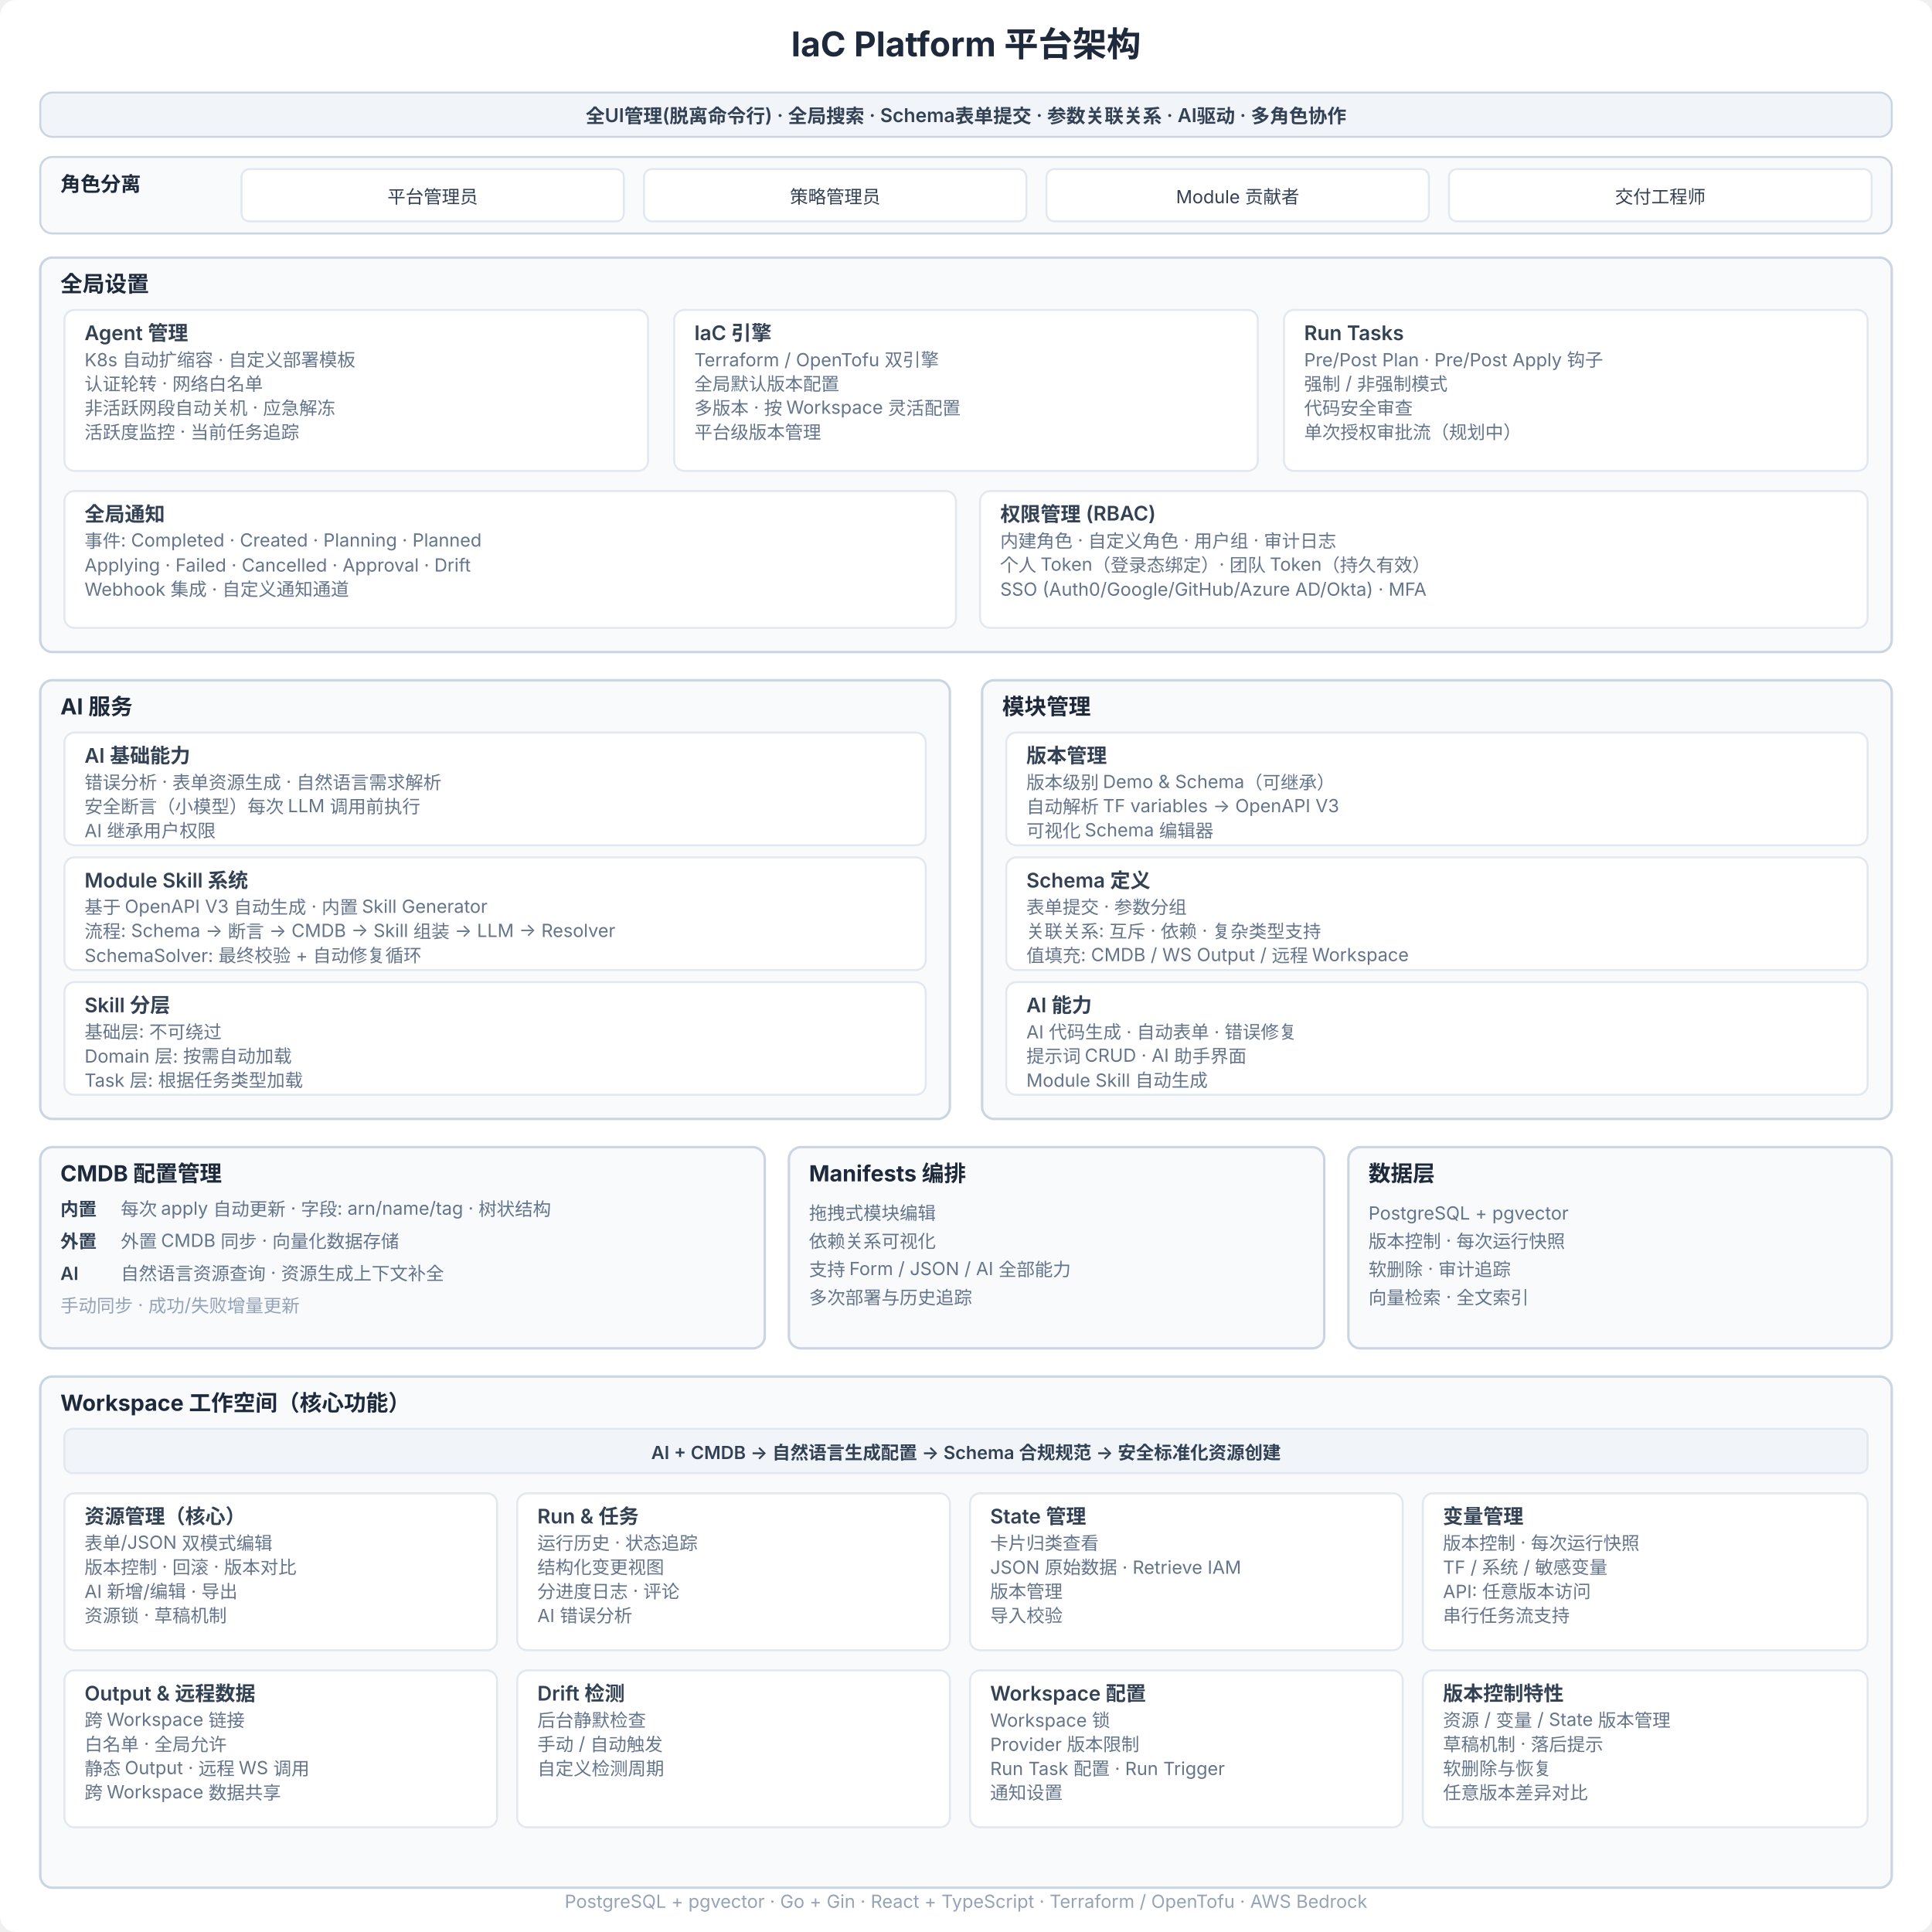
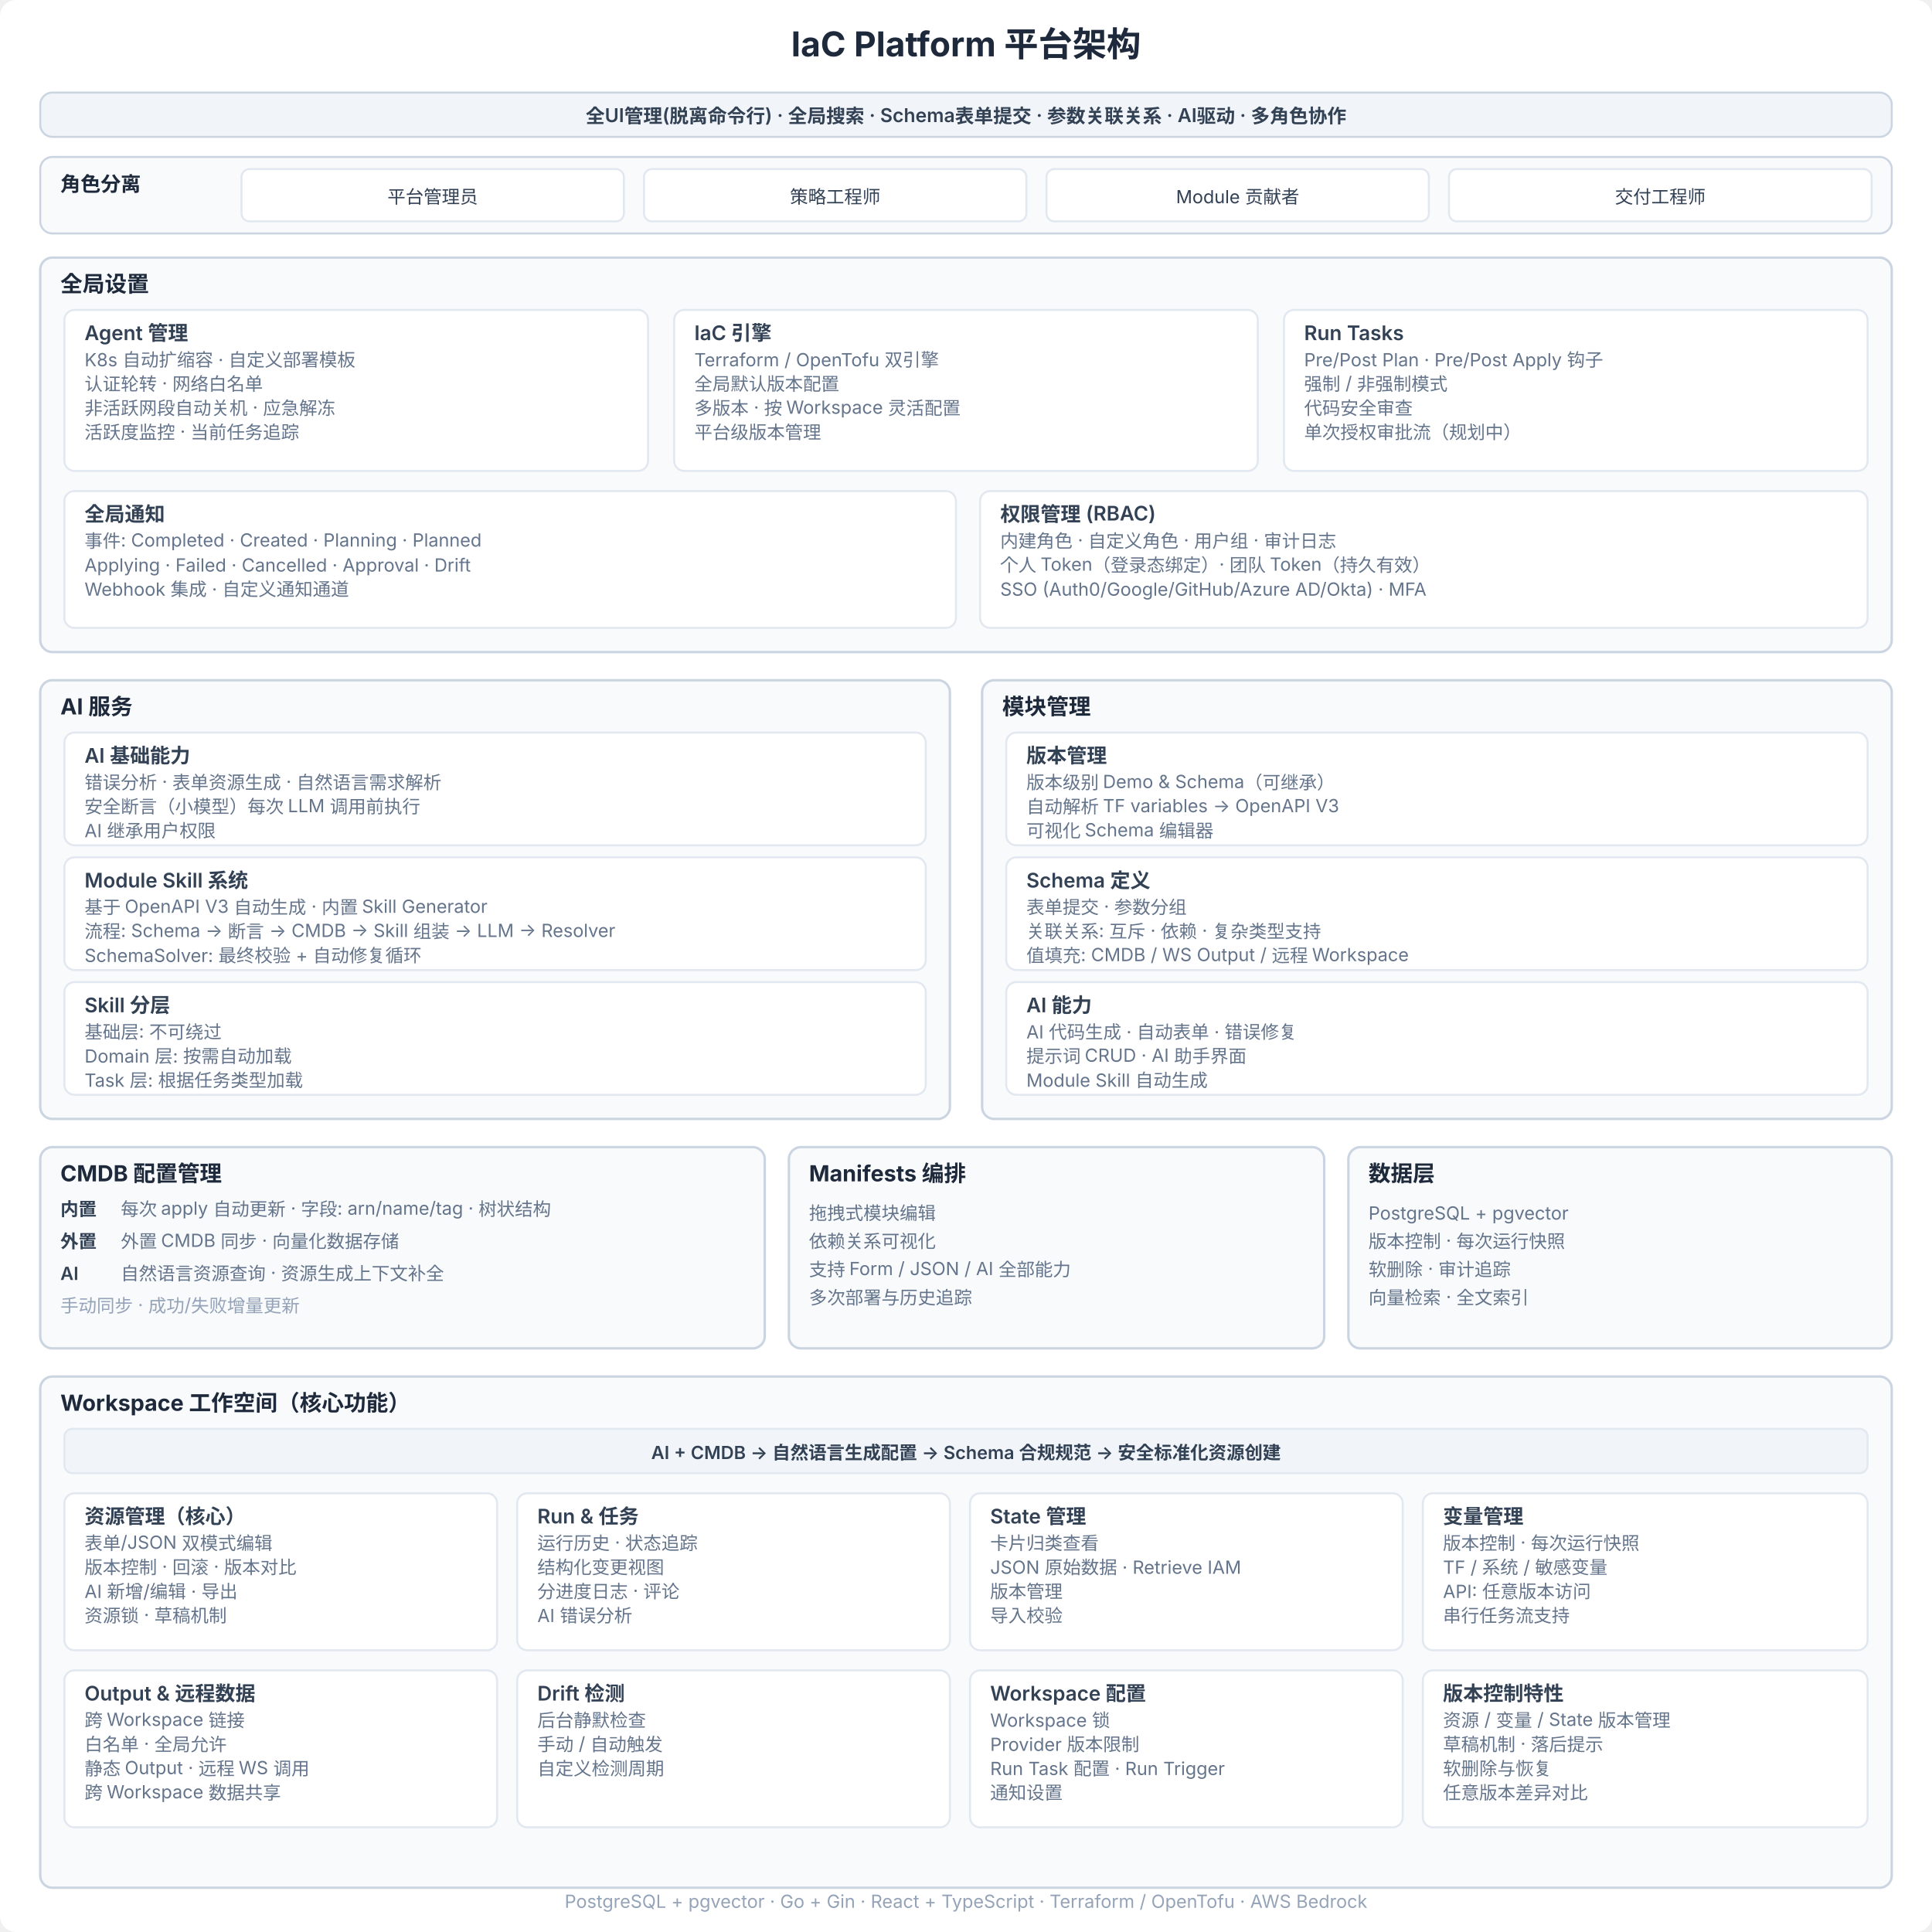
<svg xmlns="http://www.w3.org/2000/svg" viewBox="0 0 960 960" font-family="system-ui, -apple-system, sans-serif">
  <rect width="960" height="960" fill="#fff" rx="8" />
  <text x="480" y="28" text-anchor="middle" font-size="17" font-weight="700" fill="#1E293B">IaC Platform 平台架构</text>
  <rect x="20" y="46" width="920" height="22" rx="6" fill="#F1F5F9" stroke="#CBD5E1" stroke-width="1" />
  <text x="480" y="61" text-anchor="middle" font-size="9.5" font-weight="600" fill="#334155">全UI管理(脱离命令行) · 全局搜索 · Schema表单提交 · 参数关联关系 · AI驱动 · 多角色协作</text>
  <rect x="20" y="78" width="920" height="38" rx="6" fill="#F8FAFC" stroke="#CBD5E1" stroke-width="1" />
  <text x="30" y="95" font-size="10" font-weight="700" fill="#1E293B">角色分离</text>
  <rect x="120" y="84" width="190" height="26" rx="4" fill="#fff" stroke="#E2E8F0" stroke-width="1" />
  <text x="215" y="101" text-anchor="middle" font-size="9" fill="#334155">平台管理员</text>
  <rect x="320" y="84" width="190" height="26" rx="4" fill="#fff" stroke="#E2E8F0" stroke-width="1" />
-   <text x="415" y="101" text-anchor="middle" font-size="9" fill="#334155">策略管理员</text>
+   <text x="415" y="101" text-anchor="middle" font-size="9" fill="#334155">策略工程师</text>
  <rect x="520" y="84" width="190" height="26" rx="4" fill="#fff" stroke="#E2E8F0" stroke-width="1" />
  <text x="615" y="101" text-anchor="middle" font-size="9" fill="#334155">Module 贡献者</text>
  <rect x="720" y="84" width="210" height="26" rx="4" fill="#fff" stroke="#E2E8F0" stroke-width="1" />
  <text x="825" y="101" text-anchor="middle" font-size="9" fill="#334155">交付工程师</text>
  <rect x="20" y="128" width="920" height="196" rx="6" fill="#F8FAFC" stroke="#CBD5E1" stroke-width="1.2" />
  <text x="30" y="145" font-size="11" font-weight="700" fill="#1E293B">全局设置</text>
  <rect x="32" y="154" width="290" height="80" rx="5" fill="#fff" stroke="#E2E8F0" stroke-width="1" />
  <text x="42" y="169" font-size="10" font-weight="600" fill="#334155">Agent 管理</text>
  <text x="42" y="182" font-size="9" fill="#64748B">K8s 自动扩缩容 · 自定义部署模板</text>
  <text x="42" y="194" font-size="9" fill="#64748B">认证轮转 · 网络白名单</text>
  <text x="42" y="206" font-size="9" fill="#64748B">非活跃网段自动关机 · 应急解冻</text>
  <text x="42" y="218" font-size="9" fill="#64748B">活跃度监控 · 当前任务追踪</text>
  <rect x="335" y="154" width="290" height="80" rx="5" fill="#fff" stroke="#E2E8F0" stroke-width="1" />
  <text x="345" y="169" font-size="10" font-weight="600" fill="#334155">IaC 引擎</text>
  <text x="345" y="182" font-size="9" fill="#64748B">Terraform / OpenTofu 双引擎</text>
  <text x="345" y="194" font-size="9" fill="#64748B">全局默认版本配置</text>
  <text x="345" y="206" font-size="9" fill="#64748B">多版本 · 按 Workspace 灵活配置</text>
  <text x="345" y="218" font-size="9" fill="#64748B">平台级版本管理</text>
  <rect x="638" y="154" width="290" height="80" rx="5" fill="#fff" stroke="#E2E8F0" stroke-width="1" />
  <text x="648" y="169" font-size="10" font-weight="600" fill="#334155">Run Tasks</text>
  <text x="648" y="182" font-size="9" fill="#64748B">Pre/Post Plan · Pre/Post Apply 钩子</text>
  <text x="648" y="194" font-size="9" fill="#64748B">强制 / 非强制模式</text>
  <text x="648" y="206" font-size="9" fill="#64748B">代码安全审查</text>
  <text x="648" y="218" font-size="9" fill="#64748B">单次授权审批流（规划中）</text>
  <rect x="32" y="244" width="443" height="68" rx="5" fill="#fff" stroke="#E2E8F0" stroke-width="1" />
  <text x="42" y="259" font-size="10" font-weight="600" fill="#334155">全局通知</text>
  <text x="42" y="272" font-size="9" fill="#64748B">事件: Completed · Created · Planning · Planned</text>
  <text x="42" y="284" font-size="9" fill="#64748B">Applying · Failed · Cancelled · Approval · Drift</text>
  <text x="42" y="296" font-size="9" fill="#64748B">Webhook 集成 · 自定义通知通道</text>
  <rect x="487" y="244" width="441" height="68" rx="5" fill="#fff" stroke="#E2E8F0" stroke-width="1" />
  <text x="497" y="259" font-size="10" font-weight="600" fill="#334155">权限管理 (RBAC)</text>
  <text x="497" y="272" font-size="9" fill="#64748B">内建角色 · 自定义角色 · 用户组 · 审计日志</text>
  <text x="497" y="284" font-size="9" fill="#64748B">个人 Token（登录态绑定）· 团队 Token（持久有效）</text>
  <text x="497" y="296" font-size="9" fill="#64748B">SSO (Auth0/Google/GitHub/Azure AD/Okta) · MFA</text>
  <rect x="20" y="338" width="452" height="218" rx="6" fill="#F8FAFC" stroke="#CBD5E1" stroke-width="1.2" />
  <text x="30" y="355" font-size="11" font-weight="700" fill="#1E293B">AI 服务</text>
  <rect x="32" y="364" width="428" height="56" rx="5" fill="#fff" stroke="#E2E8F0" stroke-width="1" />
  <text x="42" y="379" font-size="10" font-weight="600" fill="#334155">AI 基础能力</text>
  <text x="42" y="392" font-size="9" fill="#64748B">错误分析 · 表单资源生成 · 自然语言需求解析</text>
  <text x="42" y="404" font-size="9" fill="#64748B">安全断言（小模型）每次 LLM 调用前执行</text>
  <text x="42" y="416" font-size="9" fill="#64748B">AI 继承用户权限</text>
  <rect x="32" y="426" width="428" height="56" rx="5" fill="#fff" stroke="#E2E8F0" stroke-width="1" />
  <text x="42" y="441" font-size="10" font-weight="600" fill="#334155">Module Skill 系统</text>
  <text x="42" y="454" font-size="9" fill="#64748B">基于 OpenAPI V3 自动生成 · 内置 Skill Generator</text>
  <text x="42" y="466" font-size="9" fill="#64748B">流程: Schema → 断言 → CMDB → Skill 组装 → LLM → Resolver</text>
  <text x="42" y="478" font-size="9" fill="#64748B">SchemaSolver: 最终校验 + 自动修复循环</text>
  <rect x="32" y="488" width="428" height="56" rx="5" fill="#fff" stroke="#E2E8F0" stroke-width="1" />
  <text x="42" y="503" font-size="10" font-weight="600" fill="#334155">Skill 分层</text>
  <text x="42" y="516" font-size="9" fill="#64748B">基础层: 不可绕过</text>
  <text x="42" y="528" font-size="9" fill="#64748B">Domain 层: 按需自动加载</text>
  <text x="42" y="540" font-size="9" fill="#64748B">Task 层: 根据任务类型加载</text>
  <rect x="488" y="338" width="452" height="218" rx="6" fill="#F8FAFC" stroke="#CBD5E1" stroke-width="1.2" />
  <text x="498" y="355" font-size="11" font-weight="700" fill="#1E293B">模块管理</text>
  <rect x="500" y="364" width="428" height="56" rx="5" fill="#fff" stroke="#E2E8F0" stroke-width="1" />
  <text x="510" y="379" font-size="10" font-weight="600" fill="#334155">版本管理</text>
  <text x="510" y="392" font-size="9" fill="#64748B">版本级别 Demo &amp; Schema（可继承）</text>
  <text x="510" y="404" font-size="9" fill="#64748B">自动解析 TF variables → OpenAPI V3</text>
  <text x="510" y="416" font-size="9" fill="#64748B">可视化 Schema 编辑器</text>
  <rect x="500" y="426" width="428" height="56" rx="5" fill="#fff" stroke="#E2E8F0" stroke-width="1" />
  <text x="510" y="441" font-size="10" font-weight="600" fill="#334155">Schema 定义</text>
  <text x="510" y="454" font-size="9" fill="#64748B">表单提交 · 参数分组</text>
  <text x="510" y="466" font-size="9" fill="#64748B">关联关系: 互斥 · 依赖 · 复杂类型支持</text>
  <text x="510" y="478" font-size="9" fill="#64748B">值填充: CMDB / WS Output / 远程 Workspace</text>
  <rect x="500" y="488" width="428" height="56" rx="5" fill="#fff" stroke="#E2E8F0" stroke-width="1" />
  <text x="510" y="503" font-size="10" font-weight="600" fill="#334155">AI 能力</text>
  <text x="510" y="516" font-size="9" fill="#64748B">AI 代码生成 · 自动表单 · 错误修复</text>
  <text x="510" y="528" font-size="9" fill="#64748B">提示词 CRUD · AI 助手界面</text>
  <text x="510" y="540" font-size="9" fill="#64748B">Module Skill 自动生成</text>
  <rect x="20" y="570" width="360" height="100" rx="6" fill="#F8FAFC" stroke="#CBD5E1" stroke-width="1.2" />
  <text x="30" y="587" font-size="11" font-weight="700" fill="#1E293B">CMDB 配置管理</text>
  <text x="30" y="604" font-size="9" font-weight="600" fill="#334155">内置</text>
  <text x="60" y="604" font-size="9" fill="#64748B">每次 apply 自动更新 · 字段: arn/name/tag · 树状结构</text>
  <text x="30" y="620" font-size="9" font-weight="600" fill="#334155">外置</text>
  <text x="60" y="620" font-size="9" fill="#64748B">外置 CMDB 同步 · 向量化数据存储</text>
  <text x="30" y="636" font-size="9" font-weight="600" fill="#334155">AI</text>
  <text x="60" y="636" font-size="9" fill="#64748B">自然语言资源查询 · 资源生成上下文补全</text>
  <text x="30" y="652" font-size="9" fill="#94A3B8">手动同步 · 成功/失败增量更新</text>
  <rect x="392" y="570" width="266" height="100" rx="6" fill="#F8FAFC" stroke="#CBD5E1" stroke-width="1.2" />
  <text x="402" y="587" font-size="11" font-weight="700" fill="#1E293B">Manifests 编排</text>
  <text x="402" y="606" font-size="9" fill="#64748B">拖拽式模块编辑</text>
  <text x="402" y="620" font-size="9" fill="#64748B">依赖关系可视化</text>
  <text x="402" y="634" font-size="9" fill="#64748B">支持 Form / JSON / AI 全部能力</text>
  <text x="402" y="648" font-size="9" fill="#64748B">多次部署与历史追踪</text>
  <rect x="670" y="570" width="270" height="100" rx="6" fill="#F8FAFC" stroke="#CBD5E1" stroke-width="1.2" />
  <text x="680" y="587" font-size="11" font-weight="700" fill="#1E293B">数据层</text>
  <text x="680" y="606" font-size="9" fill="#64748B">PostgreSQL + pgvector</text>
  <text x="680" y="620" font-size="9" fill="#64748B">版本控制 · 每次运行快照</text>
  <text x="680" y="634" font-size="9" fill="#64748B">软删除 · 审计追踪</text>
  <text x="680" y="648" font-size="9" fill="#64748B">向量检索 · 全文索引</text>
  <rect x="20" y="684" width="920" height="254" rx="6" fill="#F8FAFC" stroke="#CBD5E1" stroke-width="1.2" />
  <text x="30" y="701" font-size="11" font-weight="700" fill="#1E293B">Workspace 工作空间（核心功能）</text>
  <rect x="32" y="710" width="896" height="22" rx="4" fill="#F1F5F9" stroke="#E2E8F0" stroke-width="1" />
  <text x="480" y="725" text-anchor="middle" font-size="9" font-weight="600" fill="#334155">AI + CMDB → 自然语言生成配置 → Schema 合规规范 → 安全标准化资源创建</text>
  <rect x="32" y="742" width="215" height="78" rx="5" fill="#fff" stroke="#E2E8F0" stroke-width="1" />
  <text x="42" y="757" font-size="10" font-weight="600" fill="#334155">资源管理（核心）</text>
  <text x="42" y="770" font-size="9" fill="#64748B">表单/JSON 双模式编辑</text>
  <text x="42" y="782" font-size="9" fill="#64748B">版本控制 · 回滚 · 版本对比</text>
  <text x="42" y="794" font-size="9" fill="#64748B">AI 新增/编辑 · 导出</text>
  <text x="42" y="806" font-size="9" fill="#64748B">资源锁 · 草稿机制</text>
  <rect x="257" y="742" width="215" height="78" rx="5" fill="#fff" stroke="#E2E8F0" stroke-width="1" />
  <text x="267" y="757" font-size="10" font-weight="600" fill="#334155">Run &amp; 任务</text>
  <text x="267" y="770" font-size="9" fill="#64748B">运行历史 · 状态追踪</text>
  <text x="267" y="782" font-size="9" fill="#64748B">结构化变更视图</text>
  <text x="267" y="794" font-size="9" fill="#64748B">分进度日志 · 评论</text>
  <text x="267" y="806" font-size="9" fill="#64748B">AI 错误分析</text>
  <rect x="482" y="742" width="215" height="78" rx="5" fill="#fff" stroke="#E2E8F0" stroke-width="1" />
  <text x="492" y="757" font-size="10" font-weight="600" fill="#334155">State 管理</text>
  <text x="492" y="770" font-size="9" fill="#64748B">卡片归类查看</text>
  <text x="492" y="782" font-size="9" fill="#64748B">JSON 原始数据 · Retrieve IAM</text>
  <text x="492" y="794" font-size="9" fill="#64748B">版本管理</text>
  <text x="492" y="806" font-size="9" fill="#64748B">导入校验</text>
  <rect x="707" y="742" width="221" height="78" rx="5" fill="#fff" stroke="#E2E8F0" stroke-width="1" />
  <text x="717" y="757" font-size="10" font-weight="600" fill="#334155">变量管理</text>
  <text x="717" y="770" font-size="9" fill="#64748B">版本控制 · 每次运行快照</text>
  <text x="717" y="782" font-size="9" fill="#64748B">TF / 系统 / 敏感变量</text>
  <text x="717" y="794" font-size="9" fill="#64748B">API: 任意版本访问</text>
  <text x="717" y="806" font-size="9" fill="#64748B">串行任务流支持</text>
  <rect x="32" y="830" width="215" height="78" rx="5" fill="#fff" stroke="#E2E8F0" stroke-width="1" />
  <text x="42" y="845" font-size="10" font-weight="600" fill="#334155">Output &amp; 远程数据</text>
  <text x="42" y="858" font-size="9" fill="#64748B">跨 Workspace 链接</text>
  <text x="42" y="870" font-size="9" fill="#64748B">白名单 · 全局允许</text>
  <text x="42" y="882" font-size="9" fill="#64748B">静态 Output · 远程 WS 调用</text>
  <text x="42" y="894" font-size="9" fill="#64748B">跨 Workspace 数据共享</text>
  <rect x="257" y="830" width="215" height="78" rx="5" fill="#fff" stroke="#E2E8F0" stroke-width="1" />
  <text x="267" y="845" font-size="10" font-weight="600" fill="#334155">Drift 检测</text>
  <text x="267" y="858" font-size="9" fill="#64748B">后台静默检查</text>
  <text x="267" y="870" font-size="9" fill="#64748B">手动 / 自动触发</text>
  <text x="267" y="882" font-size="9" fill="#64748B">自定义检测周期</text>
  <rect x="482" y="830" width="215" height="78" rx="5" fill="#fff" stroke="#E2E8F0" stroke-width="1" />
  <text x="492" y="845" font-size="10" font-weight="600" fill="#334155">Workspace 配置</text>
  <text x="492" y="858" font-size="9" fill="#64748B">Workspace 锁</text>
  <text x="492" y="870" font-size="9" fill="#64748B">Provider 版本限制</text>
  <text x="492" y="882" font-size="9" fill="#64748B">Run Task 配置 · Run Trigger</text>
  <text x="492" y="894" font-size="9" fill="#64748B">通知设置</text>
  <rect x="707" y="830" width="221" height="78" rx="5" fill="#fff" stroke="#E2E8F0" stroke-width="1" />
  <text x="717" y="845" font-size="10" font-weight="600" fill="#334155">版本控制特性</text>
  <text x="717" y="858" font-size="9" fill="#64748B">资源 / 变量 / State 版本管理</text>
  <text x="717" y="870" font-size="9" fill="#64748B">草稿机制 · 落后提示</text>
  <text x="717" y="882" font-size="9" fill="#64748B">软删除与恢复</text>
  <text x="717" y="894" font-size="9" fill="#64748B">任意版本差异对比</text>
  <text x="480" y="948" text-anchor="middle" font-size="9" fill="#94A3B8">PostgreSQL + pgvector · Go + Gin · React + TypeScript · Terraform / OpenTofu · AWS Bedrock</text>
</svg>
